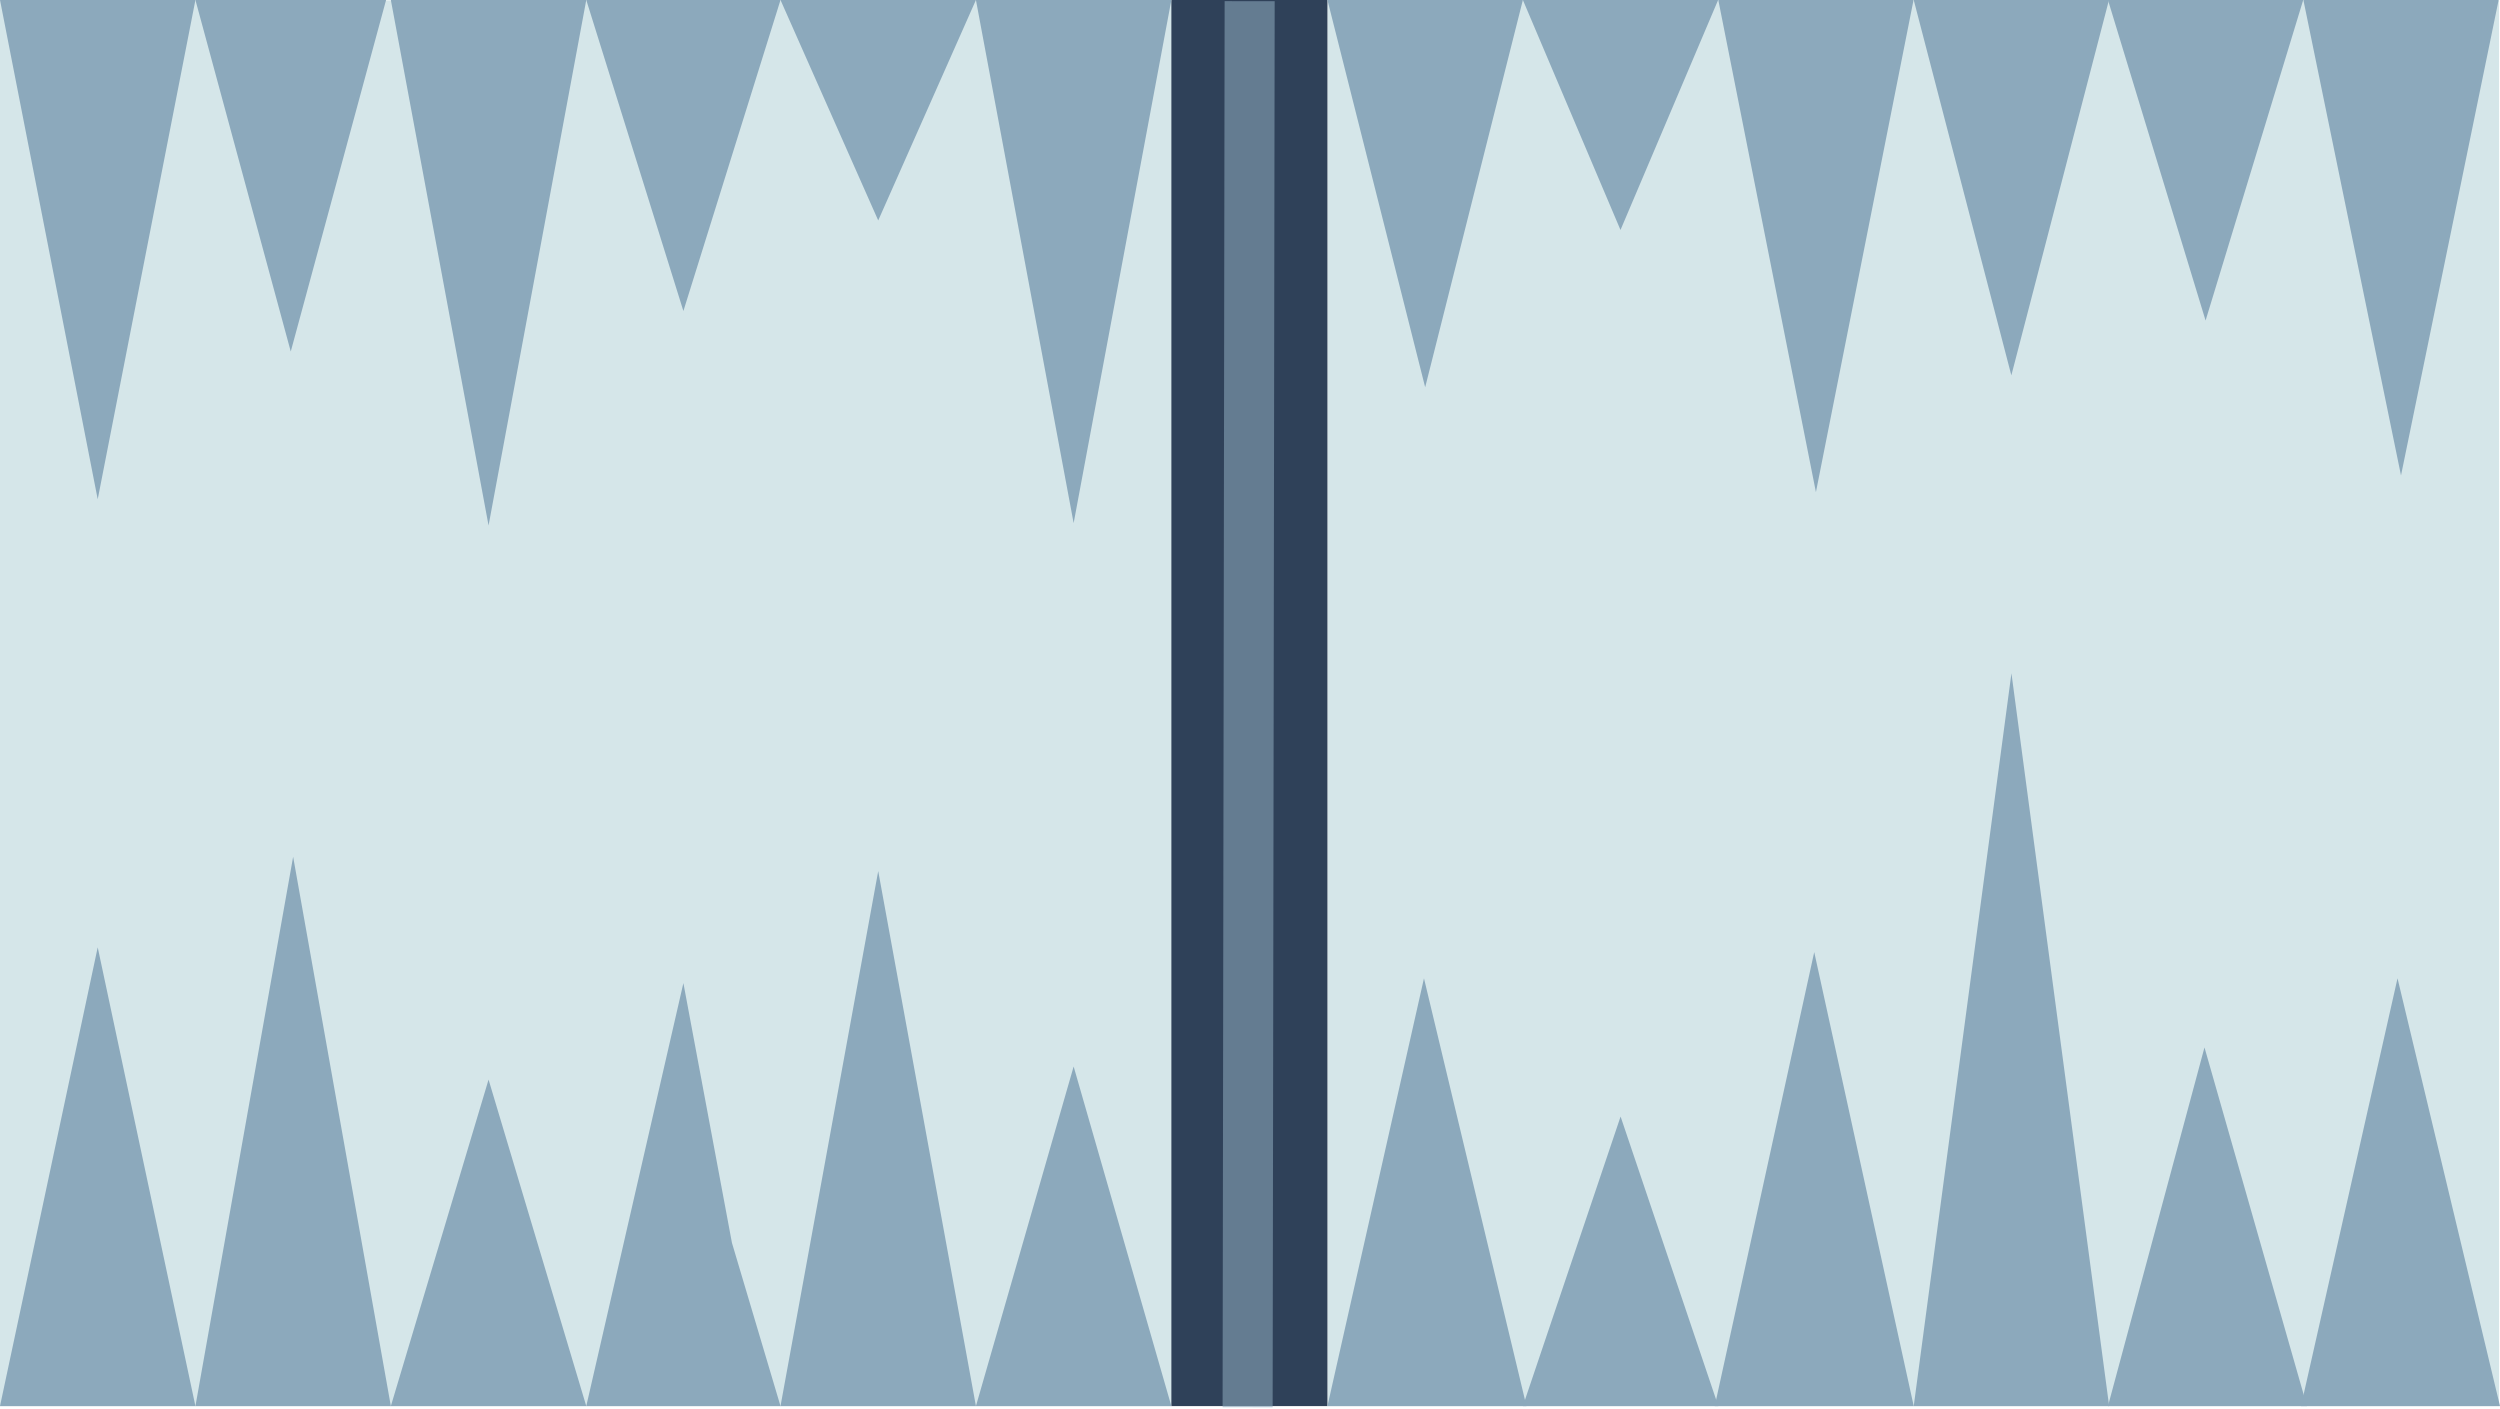
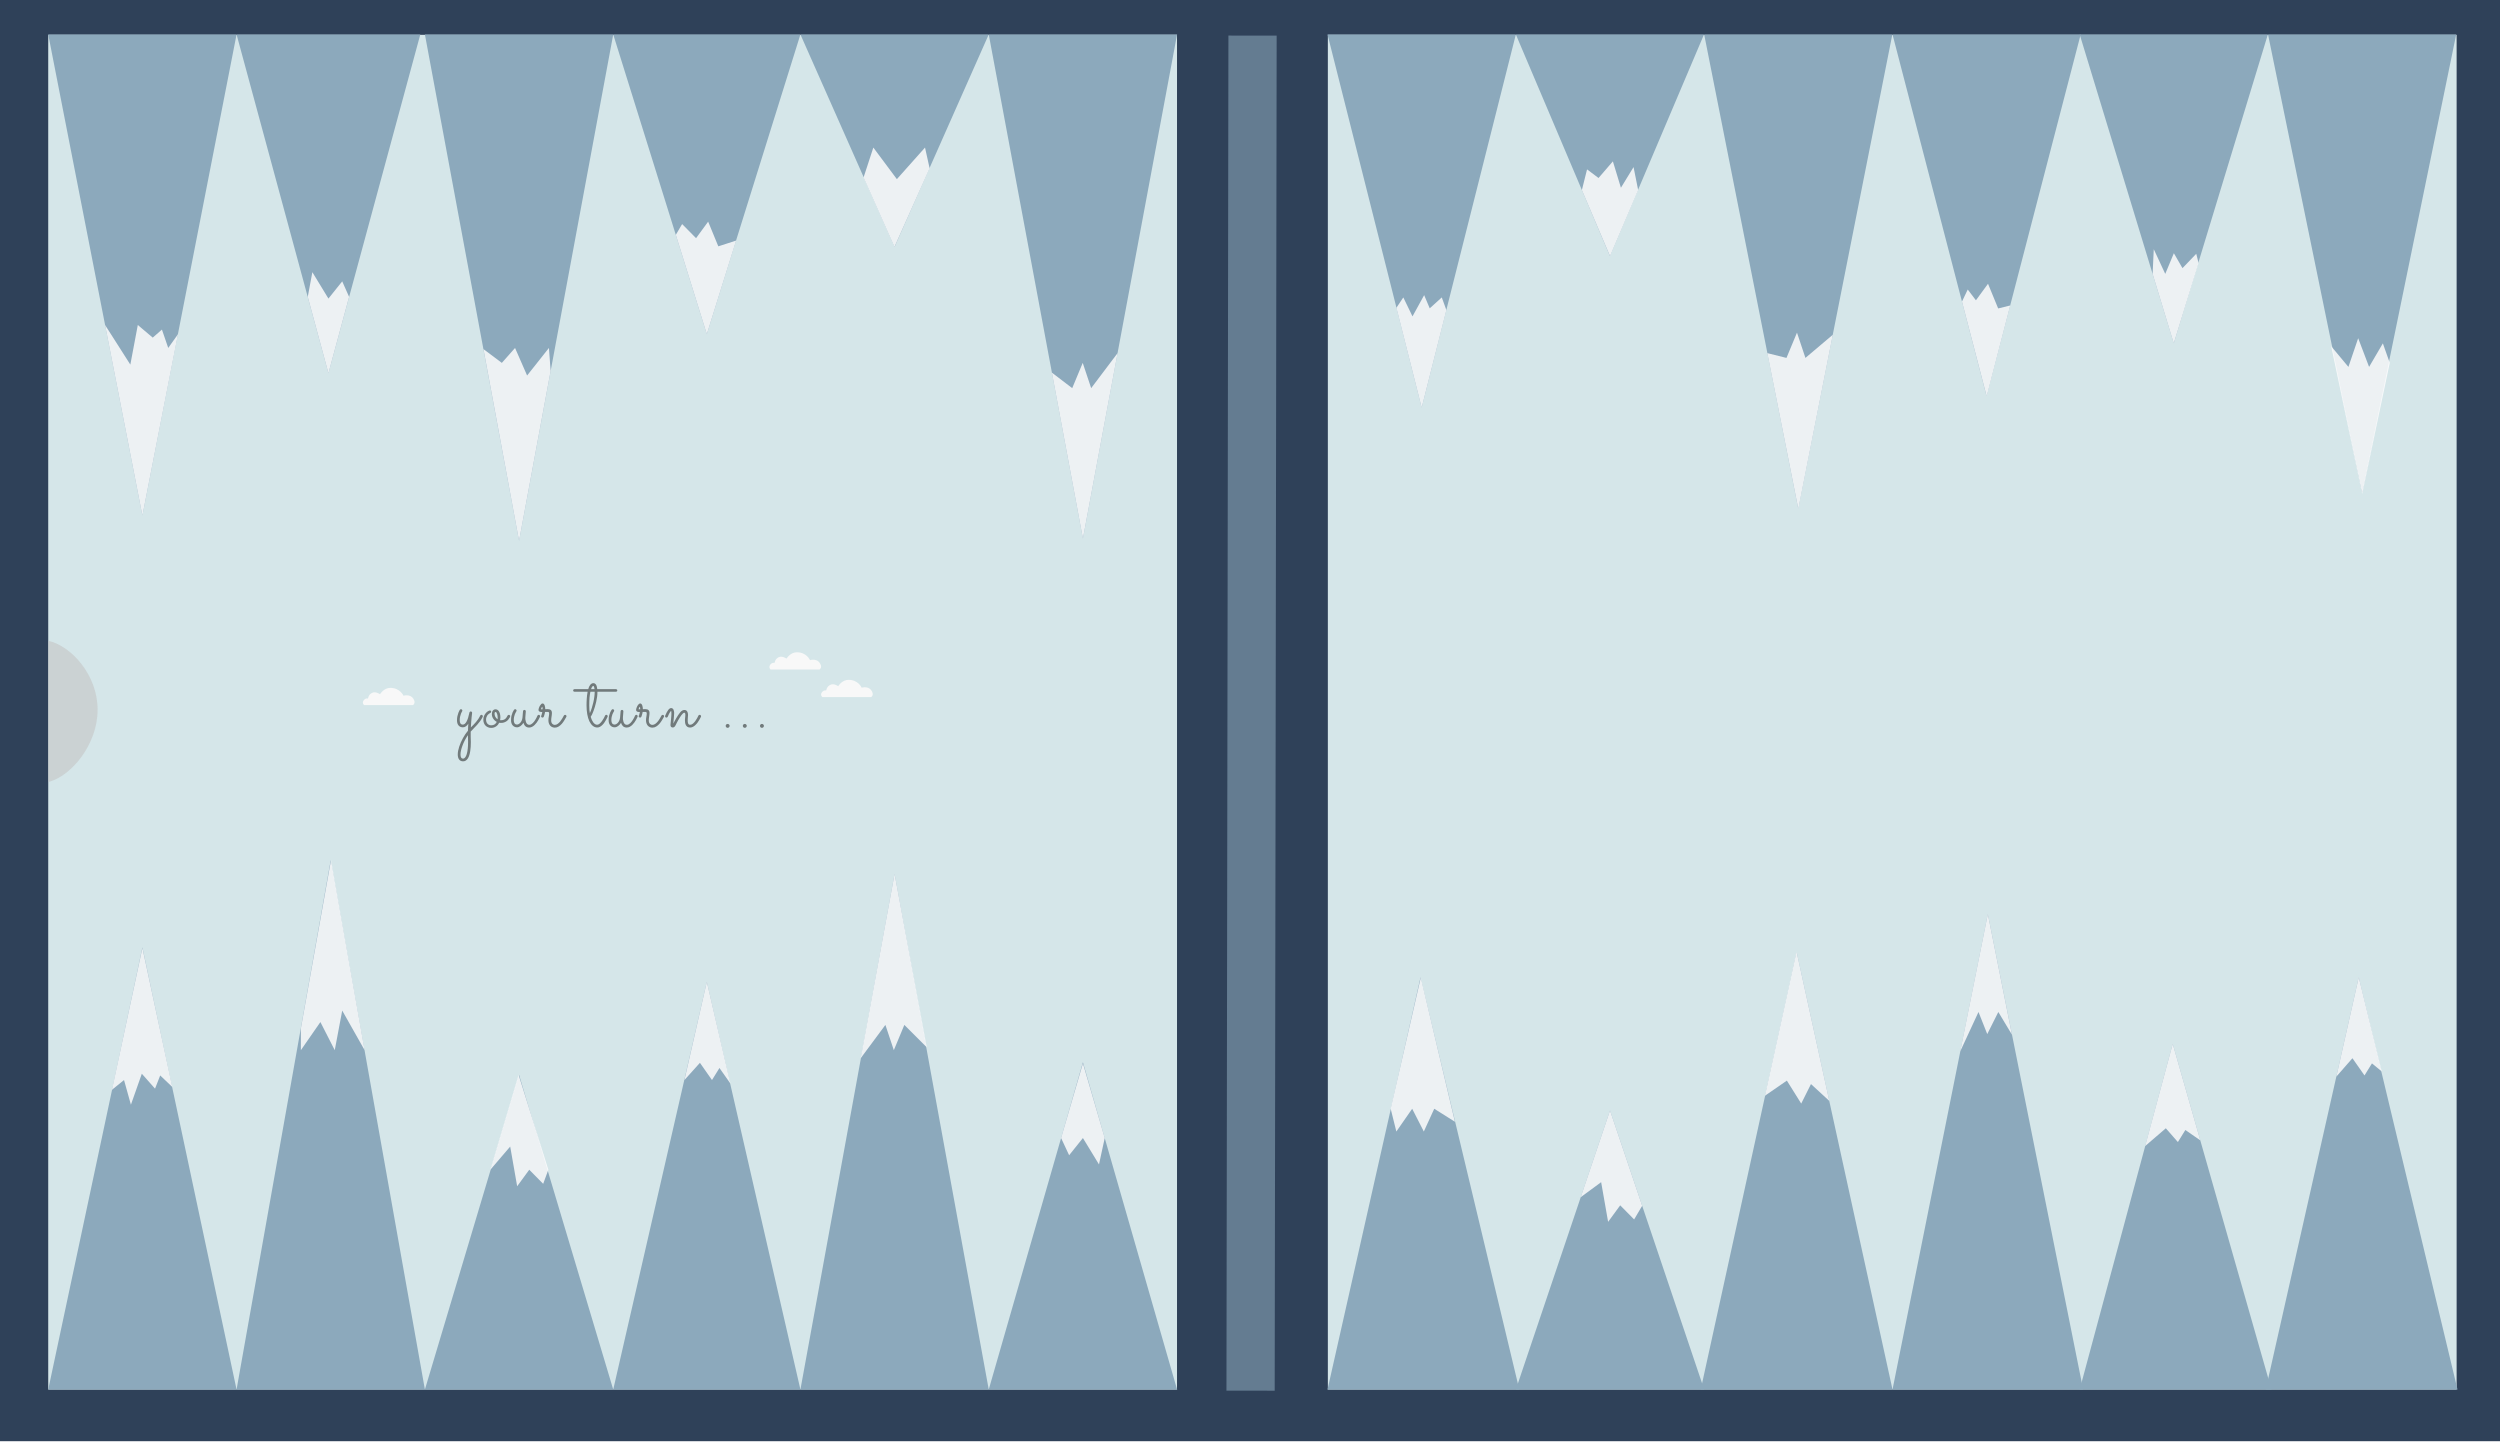
- <svg xmlns="http://www.w3.org/2000/svg" width="2098" height="1182" viewBox="0 0 2098 1182" fill="none">
-   <path d="M1114.15 0.322H2097.23V1180.01H1114.15V0.322Z" fill="#D5E6E9" />
-   <path d="M0 0.322H983.076V1180.01H0V0.322Z" fill="#D5E6E9" />
-   <rect x="983" width="131" height="1180" fill="#2F4159" />
-   <path d="M1048.71 1L1047 1181" stroke="#8CA9BC" stroke-opacity="0.57" stroke-width="42" />
-   <path d="M1688 565L1770 1180H1606L1688 565Z" fill="#8CA9BC" />
-   <path d="M1360 937L1442 1180H1278L1360 937Z" fill="#8CA9BC" />
-   <path d="M901 895L983 1180H819L901 895Z" fill="#8CA9BC" />
-   <path d="M573.5 825L614.25 1043L655 1180H492L573.5 825Z" fill="#8CA9BC" />
-   <path d="M246 719L328 1180H164L246 719Z" fill="#8CA9BC" />
-   <path d="M1523.92 413L1442 0H1605.85L1523.92 413Z" fill="#8CA9BC" />
-   <path d="M1196 325L1114 0H1278L1196 325Z" fill="#8CA9BC" />
-   <path d="M737 185L655 0L819 0L737 185Z" fill="#8CA9BC" />
-   <path d="M410 441L328 0H492L410 441Z" fill="#8CA9BC" />
-   <path d="M82 419L0 0H164L82 419Z" fill="#8CA9BC" />
-   <path d="M1195 821L1281 1180H1114L1195 821Z" fill="#8CA9BC" />
-   <path d="M2012 821L2098 1180H1931L2012 821Z" fill="#8CA9BC" />
-   <path d="M1850 879L1936 1180H1769L1850 879Z" fill="#8CA9BC" />
-   <path d="M1522.5 799L1606 1180H1439L1522.5 799Z" fill="#8CA9BC" />
-   <path d="M737 731L819 1180H655L737 731Z" fill="#8CA9BC" />
-   <path d="M410 906L492 1180H328L410 906Z" fill="#8CA9BC" />
-   <path d="M82 795L164 1180H0L82 795Z" fill="#8CA9BC" />
-   <path d="M1687.92 315L1606 3.05176e-05H1769.85L1687.92 315Z" fill="#8CA9BC" />
-   <path d="M1359.92 193L1278 6.10352e-05L1441.85 6.10352e-05L1359.92 193Z" fill="#8CA9BC" />
-   <path d="M901 439L819 0H983L901 439Z" fill="#8CA9BC" />
-   <path d="M573.5 261L492 0H655L573.5 261Z" fill="#8CA9BC" />
-   <path d="M244 295L164 0H324L244 295Z" fill="#8CA9BC" />
-   <path d="M1850.92 269L1769 0H1932.85L1850.92 269Z" fill="#8CA9BC" />
-   <path d="M2014.92 399L1933 0H2096.85L2014.92 399Z" fill="#8CA9BC" />
+ <svg xmlns="http://www.w3.org/2000/svg" width="2177" height="1255" viewBox="0 0 2177 1255" fill="none">
+   <rect width="2177" height="1255" fill="#2F4159" />
+   <path d="M1156.15 30.322H2139.23V1210.01H1156.15V30.322Z" fill="#D5E6E9" />
+   <path d="M42 30.322H1025.08V1210.01H42V30.322Z" fill="#D5E6E9" />
+   <rect x="1025" y="30" width="131" height="1180" fill="#2F4159" />
+   <path d="M1090.71 31L1089 1211" stroke="#8CA9BC" stroke-opacity="0.57" stroke-width="42" />
+   <path d="M1731 796L1814 1210H1648L1731 796Z" fill="#8CA9BC" />
+   <path d="M1402 967L1484 1210H1320L1402 967Z" fill="#8CA9BC" />
+   <path d="M943 925L1025 1210H861L943 925Z" fill="#8CA9BC" />
+   <path d="M615.5 855L697 1210H534L615.5 855Z" fill="#8CA9BC" />
+   <path d="M288 749L370 1210H206L288 749Z" fill="#8CA9BC" />
+   <path d="M1565.92 443L1484 30H1647.85L1565.92 443Z" fill="#8CA9BC" />
+   <path d="M1238 355L1156 30H1320L1238 355Z" fill="#8CA9BC" />
+   <path d="M779 215L697 30L861 30L779 215Z" fill="#8CA9BC" />
+   <path d="M452 471L370 30H534L452 471Z" fill="#8CA9BC" />
+   <path d="M124 449L42 30H206L124 449Z" fill="#8CA9BC" />
+   <path d="M1237 851L1323 1210H1156L1237 851Z" fill="#8CA9BC" />
+   <path d="M2054 851L2140 1210H1973L2054 851Z" fill="#8CA9BC" />
+   <path d="M1892 909L1978 1210H1811L1892 909Z" fill="#8CA9BC" />
+   <path d="M1564.5 829L1648 1210H1481L1564.5 829Z" fill="#8CA9BC" />
+   <path d="M779 761L861 1210H697L779 761Z" fill="#8CA9BC" />
+   <path d="M452 936L534 1210H370L452 936Z" fill="#8CA9BC" />
+   <path d="M124 825L206 1210H42L124 825Z" fill="#8CA9BC" />
+   <path d="M1729.92 345L1648 30H1811.85L1729.92 345Z" fill="#8CA9BC" />
+   <path d="M1401.92 223L1320 30L1483.85 30L1401.92 223Z" fill="#8CA9BC" />
+   <path d="M943 469L861 30H1025L943 469Z" fill="#8CA9BC" />
+   <path d="M615.5 291L534 30H697L615.5 291Z" fill="#8CA9BC" />
+   <path d="M286 325L206 30H366L286 325Z" fill="#8CA9BC" />
+   <path d="M1892.92 299L1811 30H1974.85L1892.92 299Z" fill="#8CA9BC" />
+   <path d="M2056.92 429L1975 30H2138.85L2056.92 429Z" fill="#8CA9BC" />
+   <path d="M1564.43 828.657L1592.93 958.657L1577 944L1568.5 961L1556 941L1536.93 954.157L1564.43 828.657Z" fill="#FFFEFE" fill-opacity="0.84" />
+   <path d="M124 825.5L150 946.5L139.5 936.5L135 948L123.5 935L114 962L108 940.5L97.5 949L124 825.5Z" fill="#FFFEFE" fill-opacity="0.84" />
+   <path d="M288.248 749L317.5 914.5L298 880L291.5 914.5L279 890L262 914.5V895.571L288.248 749Z" fill="#FFFEFE" fill-opacity="0.84" />
+   <path d="M124 449L91.5 283L113.5 317.5L120 283L133 294L141 287L146.5 303L155 291L124 449Z" fill="#FFFEFE" fill-opacity="0.84" />
+   <path d="M452 471L421 304L437 316L448.5 303L459 327L478 303L479.5 323L452 471Z" fill="#FFFEFE" fill-opacity="0.84" />
+   <path d="M2057 430L2030 301.5L2045 319.5L2053.5 294.5L2063 319.5L2075 299L2081 316L2057 430Z" fill="#FFFEFE" fill-opacity="0.84" />
+   <path d="M1237.22 851.337L1266.94 976.837L1248.94 965.5L1239.86 985.337L1229.73 965.5L1215.94 985.337L1211 965.5L1237.22 851.337Z" fill="#FFFEFE" fill-opacity="0.84" />
+   <path d="M451.603 936L477.5 1018.6L473 1030.88L460.866 1018.6L450.344 1033L444.281 998.423L427 1018.6L451.603 936Z" fill="#FFFEFE" fill-opacity="0.84" />
+   <path d="M615.5 291L588.5 204.5L594 195.118L606.134 207.402L616.656 193L625.5 214.5L641 209.5L615.5 291Z" fill="#FFFEFE" fill-opacity="0.84" />
+   <path d="M1238 355L1216 268L1222 259L1230 275.5L1240.16 257L1245 268.5L1255.5 259L1259.5 270L1238 355Z" fill="#FFFEFE" fill-opacity="0.84" />
+   <path d="M1730 345.098L1708.5 262.598L1713.5 252.098L1720.63 261.5L1731.16 247.098L1740 268.598L1750.5 266L1730 345.098Z" fill="#FFFEFE" fill-opacity="0.84" />
+   <path d="M778.897 215L752 154.5L760.5 128.5L781 156L805.5 128.5L809.5 146.5L778.897 215Z" fill="#FFFEFE" fill-opacity="0.84" />
+   <path d="M1892.9 298.977L1874.5 238.5L1875.5 217L1885.5 238.5L1893 220.5L1900.5 233.5L1912.5 221L1914.5 229L1892.9 298.977Z" fill="#FFFEFE" fill-opacity="0.84" />
+   <path d="M1402 967L1430 1050L1423 1061.88L1410.87 1049.6L1400.34 1064L1394.28 1029.42L1376.5 1042.5L1402 967Z" fill="#FFFEFE" fill-opacity="0.84" />
+   <path d="M943 926L962 991L957 1014L943 991L931 1006L924 991L943 926Z" fill="#FFFEFE" fill-opacity="0.84" />
+   <path d="M286 325L268 258.5L272 237L286 260L298 245L304 258.5L286 325Z" fill="#FFFEFE" fill-opacity="0.84" />
+   <path d="M1402 223L1377.5 165.5L1382 147.5L1392 155L1404.5 140.5L1411.5 163.5L1422.5 145.5L1426.5 165.5L1402 223Z" fill="#FFFEFE" fill-opacity="0.84" />
+   <path d="M615.5 855L636 943.5L626.5 930L620 940.5L609.5 925.5L596 940.5L615.5 855Z" fill="#FFFEFE" fill-opacity="0.84" />
+   <path d="M2054 851L2074 933L2065.5 926L2059 936.5L2048.5 921.5L2034.5 937.5L2054 851Z" fill="#FFFEFE" fill-opacity="0.84" />
+   <path d="M1892 909L1916 993L1903 984L1896.5 994.5L1886 982.5L1868 998L1892 909Z" fill="#FFFEFE" fill-opacity="0.84" />
+   <path d="M779 761L807 912L787.5 892.5L778.344 914.5L771 892.5L749.5 921.5L779 761Z" fill="#FFFEFE" fill-opacity="0.84" />
+   <path d="M943 469L916 324.5L933.687 338L942.843 316L950.187 338L973.187 307.5L943 469Z" fill="#FFFEFE" fill-opacity="0.84" />
+   <path d="M1565.97 443.167L1539 307.5L1555.66 311.667L1564.81 289.667L1572.16 311.667L1596 291.5L1565.97 443.167Z" fill="#FFFEFE" fill-opacity="0.84" />
+   <path d="M1731 796L1752 901L1740.14 881.237L1730.5 900.5L1722.87 881.237L1707 915.5L1731 796Z" fill="#FFFEFE" fill-opacity="0.84" />
+   <path d="M410.013 633.444C410.753 632.704 411.504 631.953 412.266 631.191C413.028 630.408 413.768 629.593 414.488 628.747C415.207 627.901 415.874 627.023 416.487 626.113C417.122 625.182 417.683 624.198 418.169 623.161C418.275 622.928 418.423 622.759 418.614 622.653C418.804 622.526 419.016 622.463 419.249 622.463C419.608 622.463 419.894 622.59 420.105 622.844C420.338 623.098 420.455 623.383 420.455 623.701C420.455 623.87 420.423 624.029 420.359 624.177C419.703 625.552 418.952 626.811 418.106 627.954C417.26 629.096 416.371 630.186 415.44 631.223C414.509 632.238 413.567 633.222 412.615 634.174C411.663 635.148 410.753 636.121 409.886 637.094C409.801 638.554 409.801 640.014 409.886 641.474C409.97 642.955 410.013 644.521 410.013 646.171C410.013 647.526 409.97 648.88 409.886 650.234C409.801 651.588 409.664 652.879 409.473 654.106C409.283 655.354 409.018 656.518 408.68 657.597C408.362 658.676 407.95 659.607 407.442 660.39C406.934 661.194 406.342 661.818 405.665 662.263C404.987 662.728 404.194 662.961 403.284 662.961C401.782 662.961 400.629 662.443 399.825 661.406C399.021 660.369 398.619 658.92 398.619 657.058C398.619 656.042 398.724 654.952 398.936 653.789C399.169 652.625 399.486 651.419 399.888 650.17C400.29 648.943 400.766 647.695 401.316 646.425C401.888 645.156 402.501 643.918 403.157 642.712C403.813 641.506 404.511 640.353 405.252 639.252C405.993 638.173 406.744 637.189 407.505 636.301C407.548 635.285 407.59 634.227 407.632 633.127C407.696 632.048 407.759 631.043 407.823 630.112C407.273 631.085 406.585 631.868 405.76 632.46C404.956 633.053 404.067 633.349 403.094 633.349C401.486 633.349 400.227 632.81 399.317 631.73C398.407 630.651 397.952 629.17 397.952 627.287C397.952 625.912 398.079 624.663 398.333 623.542C398.608 622.399 398.894 621.426 399.19 620.622C399.507 619.797 399.793 619.173 400.047 618.75C400.301 618.305 400.428 618.094 400.428 618.115C400.66 617.755 400.988 617.575 401.412 617.575C401.771 617.575 402.057 617.702 402.269 617.956C402.501 618.189 402.618 618.464 402.618 618.781C402.618 619.014 402.554 619.226 402.427 619.416C402.448 619.395 402.343 619.575 402.11 619.956C401.898 620.315 401.655 620.844 401.38 621.542C401.126 622.241 400.883 623.076 400.65 624.05C400.438 625.023 400.333 626.092 400.333 627.255C400.333 628.419 400.544 629.329 400.967 629.985C401.39 630.641 402.078 630.969 403.03 630.969C404.236 630.969 405.326 630.08 406.299 628.303C407.273 626.504 408.098 623.902 408.775 620.495C408.817 620.22 408.944 619.998 409.156 619.829C409.367 619.638 409.621 619.543 409.917 619.543C410.256 619.543 410.542 619.659 410.774 619.892C411.007 620.125 411.124 620.41 411.124 620.749C411.124 620.812 411.081 621.193 410.997 621.892C410.912 622.569 410.806 623.479 410.679 624.621C410.573 625.764 410.457 627.097 410.33 628.62C410.203 630.122 410.097 631.73 410.013 633.444ZM407.474 640.173C406.521 641.548 405.643 642.998 404.839 644.521C404.056 646.044 403.379 647.557 402.808 649.06C402.237 650.562 401.792 652.001 401.475 653.376C401.158 654.751 400.999 655.979 400.999 657.058C400.999 658.158 401.179 659.015 401.539 659.628C401.898 660.263 402.47 660.581 403.252 660.581C403.951 660.581 404.564 660.231 405.093 659.533C405.643 658.856 406.098 657.883 406.458 656.613C406.839 655.344 407.125 653.799 407.315 651.979C407.505 650.181 407.601 648.16 407.601 645.917C407.601 645.008 407.579 644.087 407.537 643.156C407.516 642.225 407.495 641.231 407.474 640.173ZM436.083 629.509C435.554 629.509 435.088 629.466 434.686 629.382C434.369 630.017 433.988 630.609 433.543 631.159C433.099 631.688 432.581 632.154 431.988 632.556C431.417 632.958 430.772 633.275 430.052 633.508C429.333 633.741 428.55 633.857 427.704 633.857C426.709 633.857 425.799 633.677 424.974 633.317C424.149 632.979 423.43 632.503 422.816 631.889C422.202 631.254 421.726 630.503 421.388 629.636C421.049 628.747 420.88 627.774 420.88 626.716C420.88 625.362 421.123 624.187 421.61 623.193C422.097 622.177 422.657 621.341 423.292 620.686C423.927 620.008 424.562 619.511 425.196 619.194C425.831 618.855 426.307 618.686 426.625 618.686C426.984 618.686 427.249 618.781 427.418 618.972C427.608 619.162 427.704 619.416 427.704 619.733C427.704 620.093 427.587 620.368 427.354 620.559C427.143 620.728 426.868 620.897 426.529 621.066C426.191 621.236 425.831 621.479 425.45 621.796C425.069 622.093 424.71 622.473 424.371 622.939C424.054 623.404 423.789 623.955 423.578 624.589C423.366 625.224 423.26 625.933 423.26 626.716C423.26 627.414 423.366 628.07 423.578 628.684C423.789 629.276 424.096 629.794 424.498 630.239C424.9 630.662 425.376 631 425.926 631.254C426.476 631.487 427.09 631.604 427.767 631.604C428.973 631.604 429.968 631.328 430.75 630.778C431.555 630.207 432.168 629.488 432.591 628.62C431.343 627.964 430.317 627.033 429.513 625.827C428.709 624.621 428.307 623.267 428.307 621.765C428.307 620.559 428.592 619.575 429.164 618.813C429.756 618.051 430.528 617.67 431.48 617.67C432.052 617.67 432.591 617.808 433.099 618.083C433.607 618.358 434.051 618.792 434.432 619.384C434.834 619.977 435.152 620.738 435.384 621.669C435.617 622.6 435.733 623.711 435.733 625.002C435.733 625.679 435.649 626.388 435.479 627.128C435.606 627.15 435.733 627.16 435.86 627.16C435.987 627.16 436.125 627.16 436.273 627.16C436.992 627.16 437.638 627.076 438.209 626.906C438.78 626.737 439.299 626.483 439.764 626.145C440.23 625.806 440.642 625.372 441.002 624.843C441.383 624.314 441.743 623.701 442.081 623.002C442.145 622.875 442.282 622.759 442.494 622.653C442.705 622.526 442.917 622.463 443.128 622.463C443.403 622.463 443.657 622.579 443.89 622.812C444.144 623.024 444.271 623.309 444.271 623.669C444.271 623.838 444.229 624.029 444.144 624.24C444.059 624.431 443.975 624.611 443.89 624.78C443.53 625.415 443.107 626.028 442.621 626.621C442.155 627.192 441.594 627.7 440.938 628.144C440.304 628.567 439.584 628.906 438.78 629.16C437.976 629.414 437.077 629.53 436.083 629.509ZM430.655 621.511C430.655 621.913 430.708 622.336 430.814 622.78C430.92 623.225 431.078 623.669 431.29 624.113C431.523 624.536 431.798 624.949 432.115 625.351C432.454 625.732 432.845 626.06 433.29 626.335C433.353 625.891 433.385 625.457 433.385 625.034C433.385 624.462 433.342 623.881 433.258 623.288C433.173 622.696 433.046 622.156 432.877 621.669C432.729 621.162 432.538 620.76 432.306 620.463C432.073 620.146 431.798 619.987 431.48 619.987C431.354 619.987 431.184 620.083 430.973 620.273C430.761 620.463 430.655 620.876 430.655 621.511ZM455.805 629.445C455.064 630.651 454.197 631.604 453.202 632.302C452.229 633 451.245 633.349 450.25 633.349C449.446 633.349 448.727 633.201 448.092 632.905C447.458 632.609 446.907 632.196 446.442 631.667C445.976 631.117 445.617 630.461 445.363 629.699C445.13 628.938 445.014 628.081 445.014 627.128C445.014 625.647 445.151 624.335 445.426 623.193C445.722 622.05 446.04 621.098 446.378 620.336C446.717 619.554 447.034 618.961 447.331 618.559C447.627 618.157 447.775 617.956 447.775 617.956C447.881 617.829 448.008 617.734 448.156 617.67C448.325 617.607 448.494 617.575 448.664 617.575C449.002 617.575 449.277 617.702 449.489 617.956C449.722 618.189 449.838 618.464 449.838 618.781C449.838 618.908 449.806 619.035 449.743 619.162C449.7 619.289 449.647 619.416 449.584 619.543C449.478 619.733 449.309 620.03 449.076 620.432C448.843 620.812 448.6 621.32 448.346 621.955C448.092 622.59 447.87 623.341 447.68 624.208C447.489 625.055 447.394 626.028 447.394 627.128C447.394 628.377 447.637 629.329 448.124 629.985C448.632 630.62 449.341 630.937 450.25 630.937C450.631 630.937 451.065 630.821 451.552 630.588C452.06 630.334 452.546 629.953 453.012 629.445C453.498 628.938 453.922 628.292 454.281 627.509C454.641 626.726 454.874 625.806 454.979 624.748L455.456 619.289C455.498 618.972 455.635 618.707 455.868 618.496C456.101 618.284 456.376 618.178 456.693 618.178C457.053 618.178 457.339 618.316 457.55 618.591C457.762 618.845 457.868 619.141 457.868 619.479L457.455 624.748C457.413 625.192 457.423 625.774 457.487 626.494C457.571 627.213 457.73 627.922 457.963 628.62C458.196 629.318 458.545 629.921 459.01 630.429C459.476 630.916 460.089 631.159 460.851 631.159C461.401 631.159 461.941 631.022 462.47 630.747C462.999 630.45 463.507 630.069 463.993 629.604C464.48 629.139 464.924 628.62 465.326 628.049C465.749 627.456 466.13 626.864 466.469 626.271C466.828 625.679 467.135 625.118 467.389 624.589C467.643 624.039 467.855 623.574 468.024 623.193C468.13 622.96 468.278 622.78 468.468 622.653C468.659 622.526 468.87 622.463 469.103 622.463C469.484 622.463 469.78 622.59 469.992 622.844C470.203 623.098 470.309 623.373 470.309 623.669C470.309 623.838 470.277 623.997 470.214 624.145C470.129 624.314 469.96 624.674 469.706 625.224C469.473 625.753 469.156 626.367 468.754 627.065C468.373 627.742 467.908 628.461 467.357 629.223C466.807 629.985 466.194 630.694 465.517 631.35C464.84 631.984 464.099 632.513 463.295 632.937C462.512 633.339 461.666 633.54 460.756 633.54C459.507 633.54 458.471 633.19 457.646 632.492C456.82 631.773 456.207 630.757 455.805 629.445ZM474.638 619.956C474.554 620.527 474.448 621.066 474.321 621.574C474.194 622.061 474.067 622.495 473.94 622.875C473.834 623.235 473.739 623.531 473.654 623.764C473.57 623.997 473.517 624.124 473.496 624.145C473.284 624.632 472.914 624.875 472.385 624.875C472.089 624.875 471.813 624.769 471.56 624.558C471.306 624.325 471.179 624.039 471.179 623.701C471.179 623.574 471.2 623.479 471.242 623.415C471.285 623.352 471.348 623.225 471.433 623.034C471.517 622.844 471.623 622.526 471.75 622.082C471.877 621.638 472.036 620.95 472.226 620.019C471.866 620.019 471.496 620.008 471.115 619.987C470.734 619.966 470.385 619.892 470.068 619.765C469.729 619.638 469.454 619.437 469.243 619.162C469.031 618.887 468.925 618.506 468.925 618.02C468.925 617.66 469.031 617.173 469.243 616.56C469.433 615.946 469.698 615.343 470.036 614.75C470.375 614.158 470.756 613.65 471.179 613.227C471.602 612.783 472.025 612.561 472.448 612.561C472.935 612.561 473.326 612.74 473.623 613.1C473.94 613.46 474.183 613.904 474.353 614.433C474.522 614.941 474.638 615.48 474.702 616.052C474.786 616.623 474.829 617.12 474.829 617.543C475.188 617.543 475.537 617.543 475.876 617.543C476.236 617.522 476.574 617.512 476.892 617.512C478.098 617.512 479.018 617.776 479.653 618.305C480.288 618.834 480.605 619.702 480.605 620.908C480.605 621.394 480.573 621.902 480.51 622.431C480.446 622.96 480.372 623.51 480.288 624.082C480.203 624.632 480.129 625.182 480.065 625.732C480.002 626.282 479.97 626.822 479.97 627.351C479.97 628.112 480.076 628.747 480.288 629.255C480.499 629.742 480.764 630.133 481.081 630.429C481.398 630.725 481.737 630.937 482.097 631.064C482.456 631.17 482.784 631.223 483.081 631.223C483.99 631.223 484.847 630.926 485.651 630.334C486.455 629.742 487.196 629.033 487.873 628.208C488.55 627.361 489.153 626.472 489.682 625.542C490.232 624.611 490.687 623.796 491.047 623.098C491.153 622.907 491.301 622.759 491.491 622.653C491.682 622.548 491.883 622.495 492.094 622.495C492.475 622.495 492.771 622.622 492.983 622.875C493.194 623.108 493.3 623.373 493.3 623.669C493.3 623.881 493.258 624.071 493.173 624.24C492.687 625.108 492.115 626.092 491.459 627.192C490.825 628.271 490.095 629.287 489.27 630.239C488.444 631.191 487.513 631.995 486.477 632.651C485.461 633.307 484.34 633.635 483.112 633.635C482.351 633.635 481.631 633.487 480.954 633.19C480.277 632.915 479.685 632.513 479.177 631.984C478.69 631.434 478.299 630.768 478.002 629.985C477.706 629.181 477.558 628.282 477.558 627.287C477.558 626.229 477.664 625.182 477.875 624.145C478.087 623.087 478.193 622.082 478.193 621.13C478.193 620.728 478.098 620.432 477.907 620.241C477.738 620.03 477.347 619.924 476.733 619.924C476.437 619.924 476.109 619.924 475.749 619.924C475.41 619.924 475.04 619.934 474.638 619.956ZM472.512 617.607C472.512 617.459 472.501 617.268 472.48 617.036C472.48 616.782 472.459 616.538 472.417 616.306C472.395 616.073 472.353 615.872 472.29 615.703C472.247 615.533 472.194 615.449 472.131 615.449C472.067 615.449 471.983 615.533 471.877 615.703C471.792 615.851 471.697 616.041 471.591 616.274C471.486 616.486 471.39 616.718 471.306 616.972C471.221 617.226 471.158 617.438 471.115 617.607H472.512ZM537.537 601.23C537.537 601.569 537.421 601.844 537.188 602.055C536.955 602.246 536.67 602.341 536.331 602.341H520.24V602.69C520.24 603.981 520.145 605.356 519.954 606.816C519.764 608.276 519.499 609.736 519.161 611.196C518.843 612.635 518.473 614.042 518.05 615.417C517.648 616.792 517.225 618.062 516.78 619.226C516.357 620.389 515.934 621.405 515.511 622.272C515.088 623.119 514.707 623.754 514.368 624.177C514.643 625.15 514.971 626.06 515.352 626.906C515.733 627.731 516.156 628.461 516.622 629.096C517.108 629.71 517.627 630.196 518.177 630.556C518.727 630.916 519.319 631.096 519.954 631.096C520.695 631.096 521.425 630.789 522.144 630.175C522.885 629.541 523.562 628.8 524.175 627.954C524.81 627.086 525.36 626.219 525.826 625.351C526.312 624.462 526.661 623.754 526.873 623.225C527.085 622.717 527.455 622.463 527.984 622.463C528.344 622.463 528.629 622.59 528.841 622.844C529.074 623.098 529.19 623.373 529.19 623.669C529.19 623.817 529.158 623.965 529.095 624.113C529.031 624.261 528.873 624.6 528.619 625.129C528.386 625.658 528.069 626.271 527.667 626.97C527.286 627.668 526.831 628.409 526.302 629.191C525.794 629.953 525.212 630.651 524.556 631.286C523.921 631.921 523.234 632.45 522.493 632.873C521.753 633.296 520.97 633.508 520.145 633.508C518.685 633.508 517.373 633.032 516.209 632.08C515.045 631.127 514.051 629.794 513.226 628.081C512.422 626.367 511.808 624.335 511.385 621.987C510.962 619.638 510.75 617.067 510.75 614.274C510.75 613.576 510.761 612.762 510.782 611.831C510.803 610.878 510.845 609.884 510.909 608.847C510.972 607.789 511.067 606.71 511.194 605.61C511.321 604.488 511.491 603.399 511.702 602.341H500.308C499.97 602.341 499.684 602.246 499.451 602.055C499.218 601.844 499.102 601.569 499.102 601.23C499.102 600.891 499.218 600.627 499.451 600.437C499.684 600.225 499.97 600.119 500.308 600.119H512.242C512.453 599.357 512.697 598.659 512.972 598.024C513.268 597.39 513.596 596.84 513.956 596.374C514.336 595.909 514.749 595.549 515.193 595.295C515.659 595.02 516.167 594.882 516.717 594.882C517.246 594.882 517.701 595.02 518.082 595.295C518.484 595.549 518.822 595.909 519.097 596.374C519.372 596.84 519.584 597.39 519.732 598.024C519.901 598.659 520.028 599.357 520.113 600.119H536.331C536.67 600.119 536.955 600.225 537.188 600.437C537.421 600.627 537.537 600.891 537.537 601.23ZM513.638 621.003C514.273 619.606 514.844 618.104 515.352 616.496C515.881 614.867 516.325 613.227 516.685 611.577C517.066 609.926 517.352 608.308 517.542 606.721C517.754 605.134 517.859 603.674 517.859 602.341H514.114C513.818 603.653 513.575 605.282 513.384 607.229C513.215 609.154 513.13 611.503 513.13 614.274C513.13 615.819 513.173 617.12 513.257 618.178C513.342 619.215 513.469 620.157 513.638 621.003ZM516.59 597.263C516.399 597.263 516.124 597.474 515.765 597.897C515.405 598.299 515.045 599.04 514.686 600.119H517.732C517.627 599.23 517.468 598.532 517.256 598.024C517.066 597.517 516.844 597.263 516.59 597.263ZM514.146 623.288V623.32V623.288ZM540.787 629.445C540.047 630.651 539.179 631.604 538.185 632.302C537.211 633 536.227 633.349 535.233 633.349C534.429 633.349 533.709 633.201 533.075 632.905C532.44 632.609 531.89 632.196 531.424 631.667C530.959 631.117 530.599 630.461 530.345 629.699C530.112 628.938 529.996 628.081 529.996 627.128C529.996 625.647 530.134 624.335 530.409 623.193C530.705 622.05 531.022 621.098 531.361 620.336C531.699 619.554 532.017 618.961 532.313 618.559C532.609 618.157 532.757 617.956 532.757 617.956C532.863 617.829 532.99 617.734 533.138 617.67C533.307 617.607 533.477 617.575 533.646 617.575C533.985 617.575 534.26 617.702 534.471 617.956C534.704 618.189 534.82 618.464 534.82 618.781C534.82 618.908 534.789 619.035 534.725 619.162C534.683 619.289 534.63 619.416 534.566 619.543C534.461 619.733 534.291 620.03 534.059 620.432C533.826 620.812 533.583 621.32 533.329 621.955C533.075 622.59 532.853 623.341 532.662 624.208C532.472 625.055 532.376 626.028 532.376 627.128C532.376 628.377 532.62 629.329 533.106 629.985C533.614 630.62 534.323 630.937 535.233 630.937C535.614 630.937 536.048 630.821 536.534 630.588C537.042 630.334 537.529 629.953 537.994 629.445C538.481 628.938 538.904 628.292 539.264 627.509C539.623 626.726 539.856 625.806 539.962 624.748L540.438 619.289C540.48 618.972 540.618 618.707 540.851 618.496C541.083 618.284 541.358 618.178 541.676 618.178C542.035 618.178 542.321 618.316 542.533 618.591C542.744 618.845 542.85 619.141 542.85 619.479L542.438 624.748C542.395 625.192 542.406 625.774 542.469 626.494C542.554 627.213 542.713 627.922 542.945 628.62C543.178 629.318 543.527 629.921 543.993 630.429C544.458 630.916 545.072 631.159 545.833 631.159C546.384 631.159 546.923 631.022 547.452 630.747C547.981 630.45 548.489 630.069 548.976 629.604C549.462 629.139 549.907 628.62 550.309 628.049C550.732 627.456 551.113 626.864 551.451 626.271C551.811 625.679 552.118 625.118 552.372 624.589C552.625 624.039 552.837 623.574 553.006 623.193C553.112 622.96 553.26 622.78 553.451 622.653C553.641 622.526 553.853 622.463 554.085 622.463C554.466 622.463 554.763 622.59 554.974 622.844C555.186 623.098 555.292 623.373 555.292 623.669C555.292 623.838 555.26 623.997 555.196 624.145C555.112 624.314 554.942 624.674 554.688 625.224C554.456 625.753 554.138 626.367 553.736 627.065C553.355 627.742 552.89 628.461 552.34 629.223C551.79 629.985 551.176 630.694 550.499 631.35C549.822 631.984 549.081 632.513 548.277 632.937C547.494 633.339 546.648 633.54 545.738 633.54C544.49 633.54 543.453 633.19 542.628 632.492C541.803 631.773 541.189 630.757 540.787 629.445ZM559.621 619.956C559.536 620.527 559.43 621.066 559.303 621.574C559.176 622.061 559.049 622.495 558.922 622.875C558.817 623.235 558.721 623.531 558.637 623.764C558.552 623.997 558.499 624.124 558.478 624.145C558.266 624.632 557.896 624.875 557.367 624.875C557.071 624.875 556.796 624.769 556.542 624.558C556.288 624.325 556.161 624.039 556.161 623.701C556.161 623.574 556.182 623.479 556.225 623.415C556.267 623.352 556.33 623.225 556.415 623.034C556.5 622.844 556.605 622.526 556.732 622.082C556.859 621.638 557.018 620.95 557.208 620.019C556.849 620.019 556.479 620.008 556.098 619.987C555.717 619.966 555.368 619.892 555.05 619.765C554.712 619.638 554.437 619.437 554.225 619.162C554.014 618.887 553.908 618.506 553.908 618.02C553.908 617.66 554.014 617.173 554.225 616.56C554.416 615.946 554.68 615.343 555.019 614.75C555.357 614.158 555.738 613.65 556.161 613.227C556.584 612.783 557.007 612.561 557.431 612.561C557.917 612.561 558.309 612.74 558.605 613.1C558.922 613.46 559.166 613.904 559.335 614.433C559.504 614.941 559.621 615.48 559.684 616.052C559.769 616.623 559.811 617.12 559.811 617.543C560.171 617.543 560.52 617.543 560.858 617.543C561.218 617.522 561.557 617.512 561.874 617.512C563.08 617.512 564 617.776 564.635 618.305C565.27 618.834 565.587 619.702 565.587 620.908C565.587 621.394 565.556 621.902 565.492 622.431C565.429 622.96 565.355 623.51 565.27 624.082C565.185 624.632 565.111 625.182 565.048 625.732C564.984 626.282 564.953 626.822 564.953 627.351C564.953 628.112 565.058 628.747 565.27 629.255C565.482 629.742 565.746 630.133 566.063 630.429C566.381 630.725 566.719 630.937 567.079 631.064C567.439 631.17 567.767 631.223 568.063 631.223C568.973 631.223 569.83 630.926 570.634 630.334C571.438 629.742 572.178 629.033 572.855 628.208C573.533 627.361 574.136 626.472 574.665 625.542C575.215 624.611 575.67 623.796 576.029 623.098C576.135 622.907 576.283 622.759 576.474 622.653C576.664 622.548 576.865 622.495 577.077 622.495C577.458 622.495 577.754 622.622 577.965 622.875C578.177 623.108 578.283 623.373 578.283 623.669C578.283 623.881 578.24 624.071 578.156 624.24C577.669 625.108 577.098 626.092 576.442 627.192C575.807 628.271 575.077 629.287 574.252 630.239C573.427 631.191 572.496 631.995 571.459 632.651C570.443 633.307 569.322 633.635 568.095 633.635C567.333 633.635 566.614 633.487 565.937 633.19C565.259 632.915 564.667 632.513 564.159 631.984C563.673 631.434 563.281 630.768 562.985 629.985C562.689 629.181 562.541 628.282 562.541 627.287C562.541 626.229 562.646 625.182 562.858 624.145C563.069 623.087 563.175 622.082 563.175 621.13C563.175 620.728 563.08 620.432 562.89 620.241C562.72 620.03 562.329 619.924 561.715 619.924C561.419 619.924 561.091 619.924 560.731 619.924C560.393 619.924 560.023 619.934 559.621 619.956ZM557.494 617.607C557.494 617.459 557.484 617.268 557.462 617.036C557.462 616.782 557.441 616.538 557.399 616.306C557.378 616.073 557.335 615.872 557.272 615.703C557.23 615.533 557.177 615.449 557.113 615.449C557.05 615.449 556.965 615.533 556.859 615.703C556.775 615.851 556.68 616.041 556.574 616.274C556.468 616.486 556.373 616.718 556.288 616.972C556.203 617.226 556.14 617.438 556.098 617.607H557.494ZM586.325 630.144C586.664 629.445 587.055 628.684 587.5 627.858C587.944 627.012 588.42 626.166 588.928 625.319C589.436 624.452 589.965 623.595 590.515 622.749C591.086 621.902 591.678 621.098 592.292 620.336C592.906 619.596 593.519 619.067 594.133 618.75C594.768 618.411 595.36 618.242 595.91 618.242C597.01 618.242 597.825 618.644 598.354 619.448C598.883 620.252 599.147 621.246 599.147 622.431C599.147 622.706 599.126 623.045 599.084 623.447C599.063 623.828 599.031 624.24 598.989 624.685C598.968 625.129 598.936 625.584 598.894 626.049C598.872 626.494 598.862 626.917 598.862 627.319C598.862 627.827 598.883 628.313 598.925 628.779C598.989 629.244 599.095 629.657 599.243 630.017C599.391 630.355 599.602 630.63 599.877 630.842C600.153 631.032 600.512 631.127 600.957 631.127C601.761 631.127 602.543 630.821 603.305 630.207C604.067 629.572 604.765 628.832 605.4 627.985C606.056 627.118 606.617 626.24 607.082 625.351C607.569 624.462 607.928 623.743 608.161 623.193C608.267 622.96 608.415 622.78 608.605 622.653C608.817 622.526 609.039 622.463 609.272 622.463C609.632 622.463 609.917 622.6 610.129 622.875C610.362 623.129 610.478 623.404 610.478 623.701C610.478 623.849 610.446 623.997 610.383 624.145C610.298 624.314 610.129 624.663 609.875 625.192C609.621 625.721 609.283 626.335 608.859 627.033C608.457 627.71 607.981 628.44 607.431 629.223C606.881 629.985 606.267 630.683 605.59 631.318C604.934 631.953 604.215 632.482 603.432 632.905C602.67 633.328 601.866 633.54 601.02 633.54C600.068 633.54 599.296 633.36 598.703 633C598.111 632.619 597.645 632.132 597.307 631.54C596.968 630.926 596.735 630.26 596.608 629.541C596.503 628.8 596.45 628.059 596.45 627.319C596.45 627.001 596.46 626.642 596.481 626.24C596.524 625.838 596.566 625.415 596.608 624.97C596.672 624.526 596.714 624.082 596.735 623.637C596.778 623.193 596.799 622.77 596.799 622.368C596.799 621.691 596.693 621.236 596.481 621.003C596.27 620.749 596.079 620.622 595.91 620.622C595.572 620.622 595.18 620.823 594.736 621.225C594.313 621.606 593.858 622.114 593.371 622.749C592.906 623.383 592.419 624.103 591.911 624.907C591.424 625.69 590.959 626.472 590.515 627.255C590.091 628.038 589.689 628.789 589.309 629.509C588.949 630.207 588.663 630.789 588.452 631.254C588.028 632.143 587.605 632.736 587.182 633.032C586.759 633.349 586.325 633.508 585.881 633.508C585.267 633.508 584.77 633.328 584.389 632.968C584.029 632.587 583.85 632.058 583.85 631.381C583.85 631.233 583.871 630.948 583.913 630.524C583.955 630.08 584.008 629.562 584.072 628.969C584.135 628.356 584.199 627.7 584.262 627.001C584.326 626.303 584.389 625.616 584.453 624.938C584.516 624.24 584.569 623.595 584.611 623.002C584.654 622.41 584.675 621.913 584.675 621.511C584.675 620.982 584.654 620.474 584.611 619.987C584.569 619.501 584.484 619.204 584.357 619.099C584.167 619.162 583.828 619.564 583.342 620.305C582.855 621.024 582.231 622.304 581.469 624.145C581.363 624.378 581.205 624.558 580.993 624.685C580.782 624.812 580.559 624.875 580.327 624.875C579.967 624.875 579.681 624.759 579.47 624.526C579.258 624.272 579.152 623.986 579.152 623.669C579.152 623.521 579.184 623.362 579.248 623.193C580.2 620.929 581.088 619.268 581.914 618.21C582.76 617.131 583.596 616.591 584.421 616.591C584.908 616.591 585.32 616.718 585.659 616.972C585.997 617.205 586.262 617.522 586.452 617.924C586.664 618.326 586.812 618.771 586.896 619.257C587.002 619.744 587.055 620.241 587.055 620.749C587.055 621.13 587.023 621.722 586.96 622.526C586.918 623.33 586.854 624.198 586.77 625.129C586.685 626.039 586.6 626.949 586.516 627.858C586.452 628.768 586.389 629.53 586.325 630.144ZM635.354 632.08C635.354 632.566 635.185 632.968 634.847 633.286C634.529 633.624 634.127 633.793 633.641 633.793C633.154 633.793 632.741 633.624 632.403 633.286C632.085 632.968 631.927 632.566 631.927 632.08C631.927 631.614 632.085 631.223 632.403 630.905C632.741 630.567 633.154 630.397 633.641 630.397C634.127 630.397 634.529 630.567 634.847 630.905C635.185 631.223 635.354 631.614 635.354 632.08ZM650.284 632.08C650.284 632.566 650.115 632.968 649.776 633.286C649.459 633.624 649.057 633.793 648.57 633.793C648.084 633.793 647.671 633.624 647.333 633.286C647.015 632.968 646.856 632.566 646.856 632.08C646.856 631.614 647.015 631.223 647.333 630.905C647.671 630.567 648.084 630.397 648.57 630.397C649.057 630.397 649.459 630.567 649.776 630.905C650.115 631.223 650.284 631.614 650.284 632.08ZM665.214 632.08C665.214 632.566 665.045 632.968 664.706 633.286C664.389 633.624 663.987 633.793 663.5 633.793C663.013 633.793 662.601 633.624 662.262 633.286C661.945 632.968 661.786 632.566 661.786 632.08C661.786 631.614 661.945 631.223 662.262 630.905C662.601 630.567 663.013 630.397 663.5 630.397C663.987 630.397 664.389 630.567 664.706 630.905C665.045 631.223 665.214 631.614 665.214 632.08Z" fill="black" fill-opacity="0.47" />
+   <path d="M713.649 583H671.042C668.061 580.185 672.205 576.333 674.386 577.296C675.186 574.037 676.495 573.085 678.24 572.259C681.148 570.884 684.929 573.518 684.929 573.518C684.929 573.518 688.167 568 693.909 568C702.452 568 705.361 574.852 705.361 574.852C705.361 574.852 712.522 572.519 714.812 579.324C715.601 581.667 713.649 583 713.649 583Z" fill="#F8F8F8" />
+   <path d="M758.649 607H716.042C713.061 604.185 717.205 600.333 719.386 601.296C720.186 598.037 721.495 597.085 723.24 596.259C726.148 594.884 729.929 597.518 729.929 597.518C729.929 597.518 733.167 592 738.909 592C747.452 592 750.361 598.852 750.361 598.852C750.361 598.852 757.522 596.519 759.812 603.324C760.601 605.667 758.649 607 758.649 607Z" fill="#F8F8F8" />
+   <path d="M359.649 614H317.042C314.061 611.185 318.205 607.333 320.386 608.296C321.186 605.037 322.495 604.085 324.24 603.259C327.148 601.884 330.929 604.518 330.929 604.518C330.929 604.518 334.167 599 339.909 599C348.452 599 351.361 605.852 351.361 605.852C351.361 605.852 358.522 603.519 360.812 610.324C361.601 612.667 359.649 614 359.649 614Z" fill="#F8F8F8" />
+   <path d="M42 681L42 558C62 562.413 85 587.664 85 618C85 648.336 62 676.036 42 681Z" fill="#C4C4C4" fill-opacity="0.59" />
</svg>
